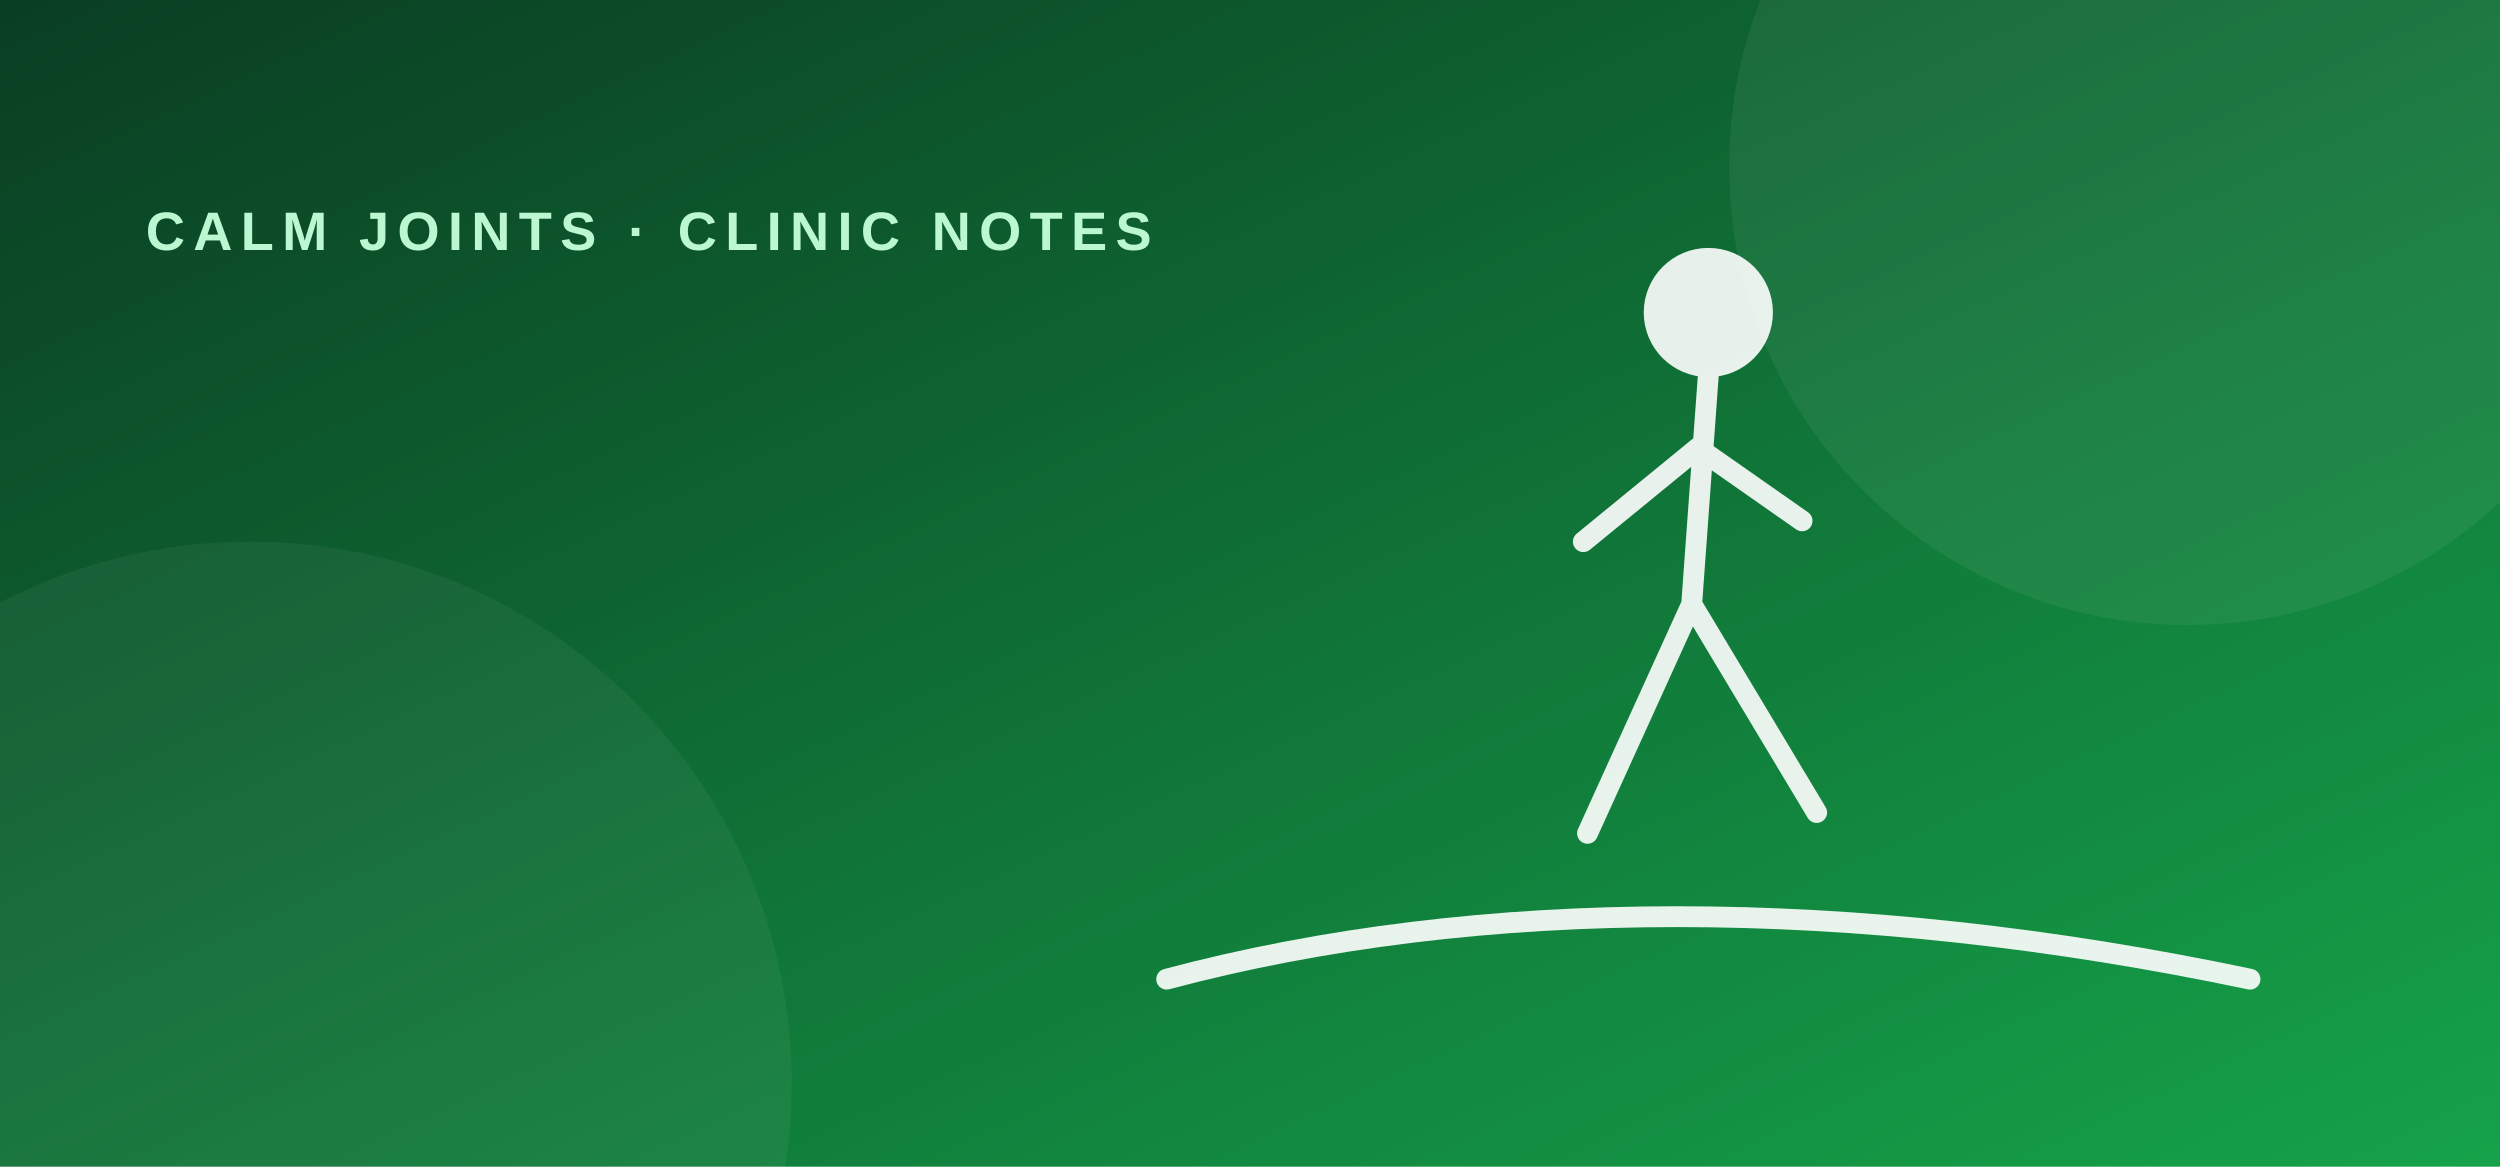
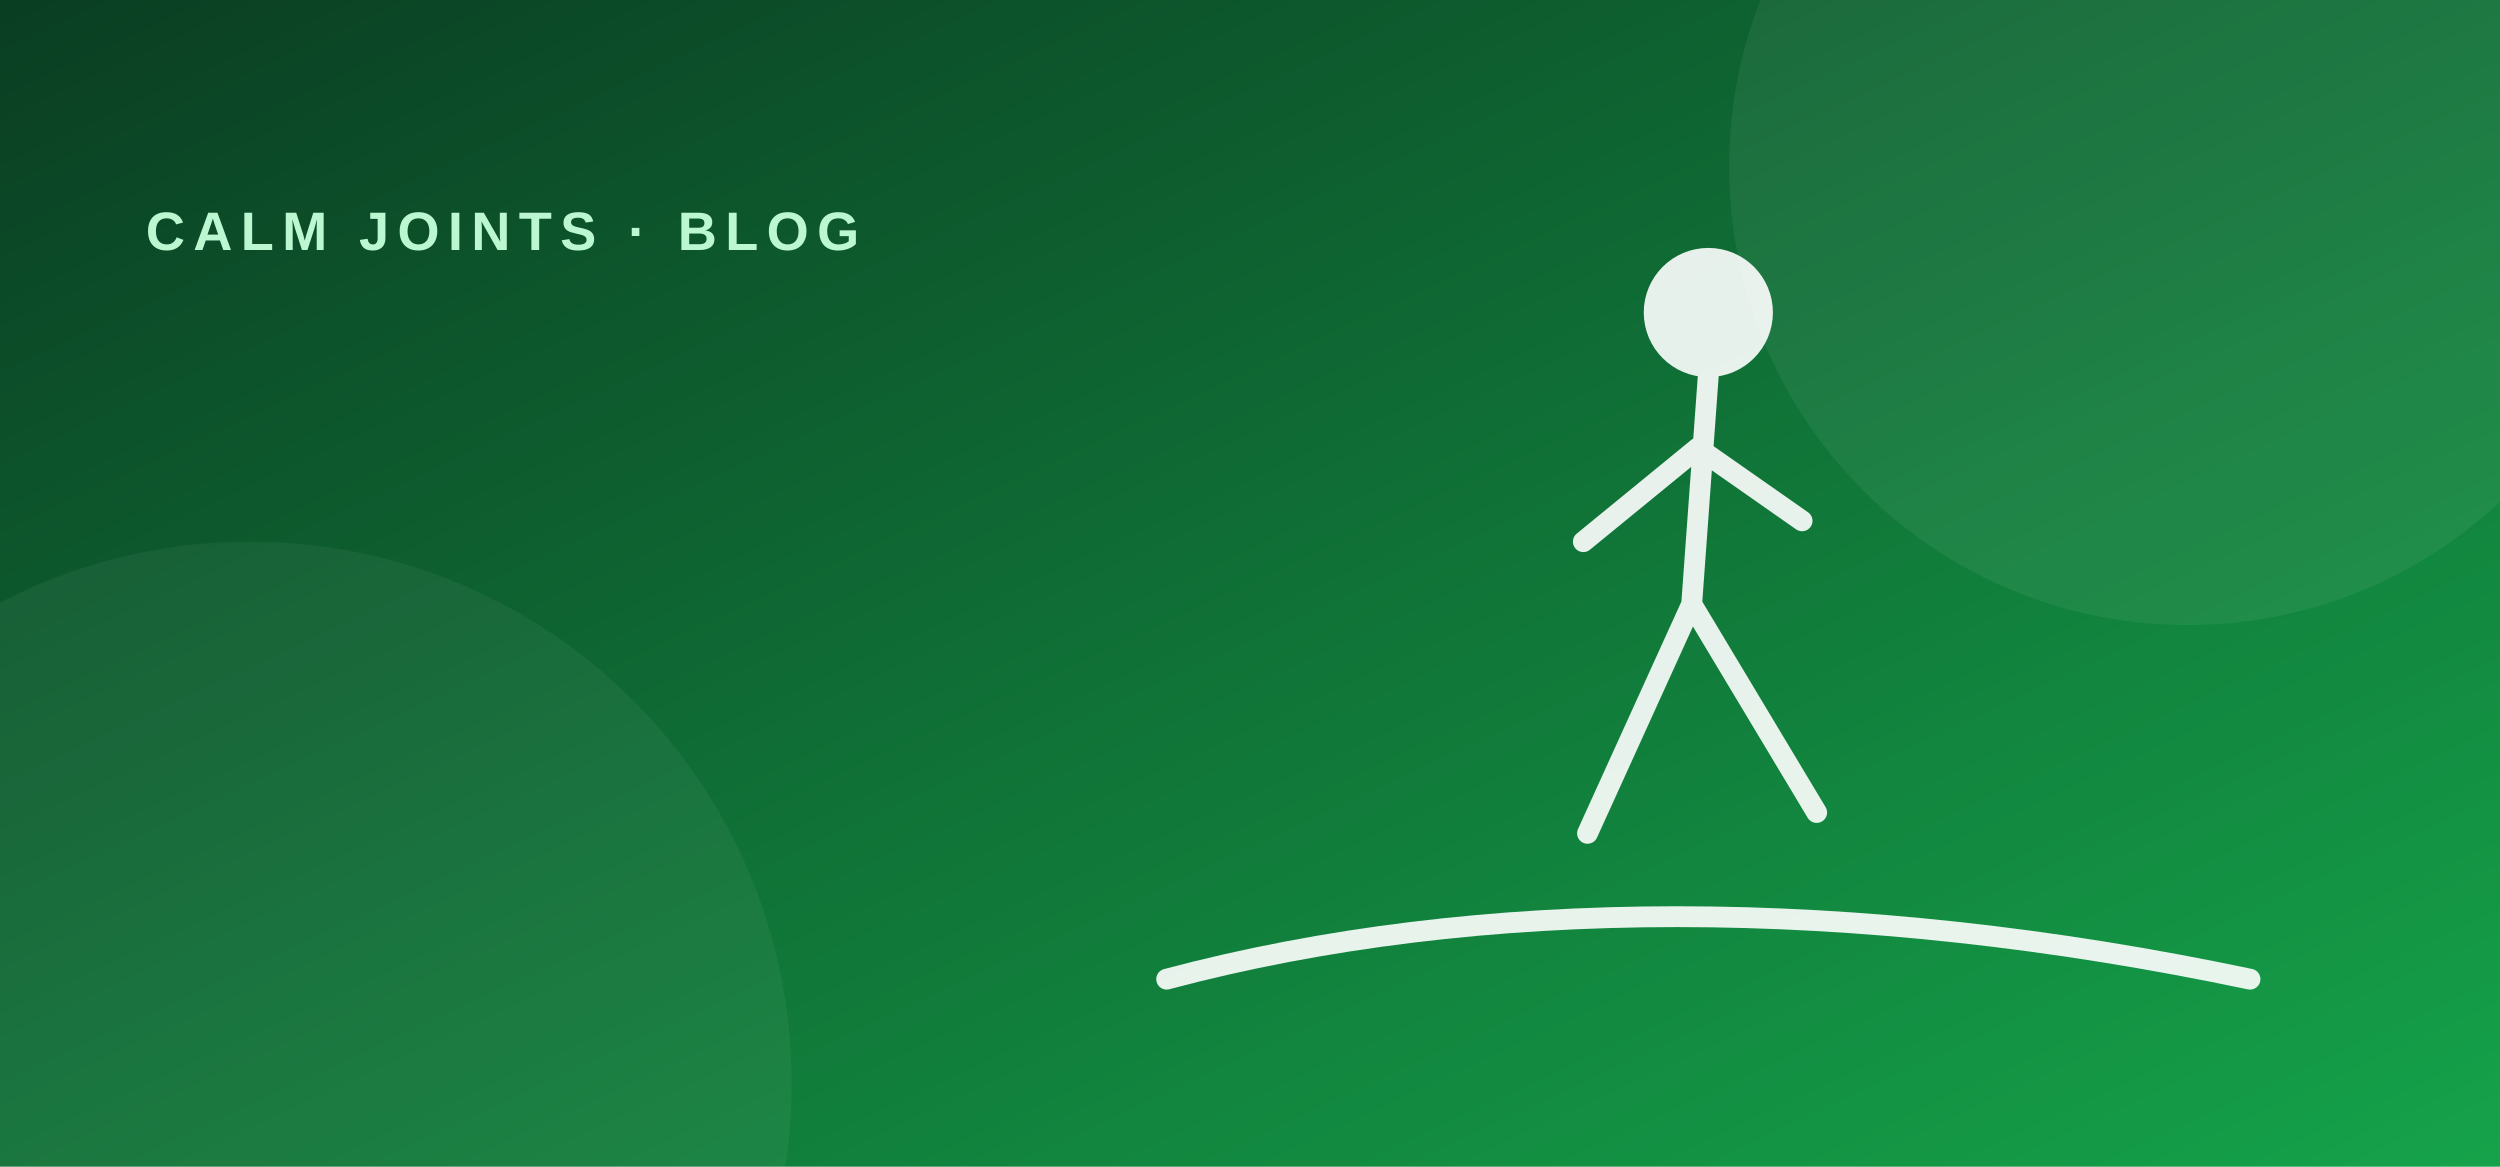
<svg xmlns="http://www.w3.org/2000/svg" viewBox="0 0 1200 560" role="img" aria-label="Is walking good for knee arthritis? What the research says">
  <defs>
    <linearGradient id="g" x1="0" y1="0" x2="1" y2="1">
      <stop offset="0" stop-color="#0A3D22" />
      <stop offset="1" stop-color="#15A34A" />
    </linearGradient>
  </defs>
  <rect width="1200" height="560" fill="url(#g)" />
  <circle cx="1050" cy="80" r="220" fill="#fff" opacity=".06" />
  <circle cx="120" cy="520" r="260" fill="#fff" opacity=".05" />
  <g stroke="#fff" stroke-width="10" fill="none" stroke-linecap="round" stroke-linejoin="round" opacity=".9">
    <path d="M560 470c150-40 330-40 520 0" />
    <circle cx="820" cy="150" r="26" fill="#fff" />
    <path d="M820 180l-8 110M815 215l-55 45M815 215l50 35M812 290l-50 110M812 290l60 100" />
  </g>
-   <text x="70" y="120" fill="#BBF7D0" font-family="DM Sans,Arial,sans-serif" font-size="26" font-weight="700" letter-spacing="4">CALM JOINTS · CLINIC NOTES</text>
+   <text x="70" y="120" fill="#BBF7D0" font-family="DM Sans,Arial,sans-serif" font-size="26" font-weight="700" letter-spacing="4">CALM JOINTS · BLOG</text>
</svg>
